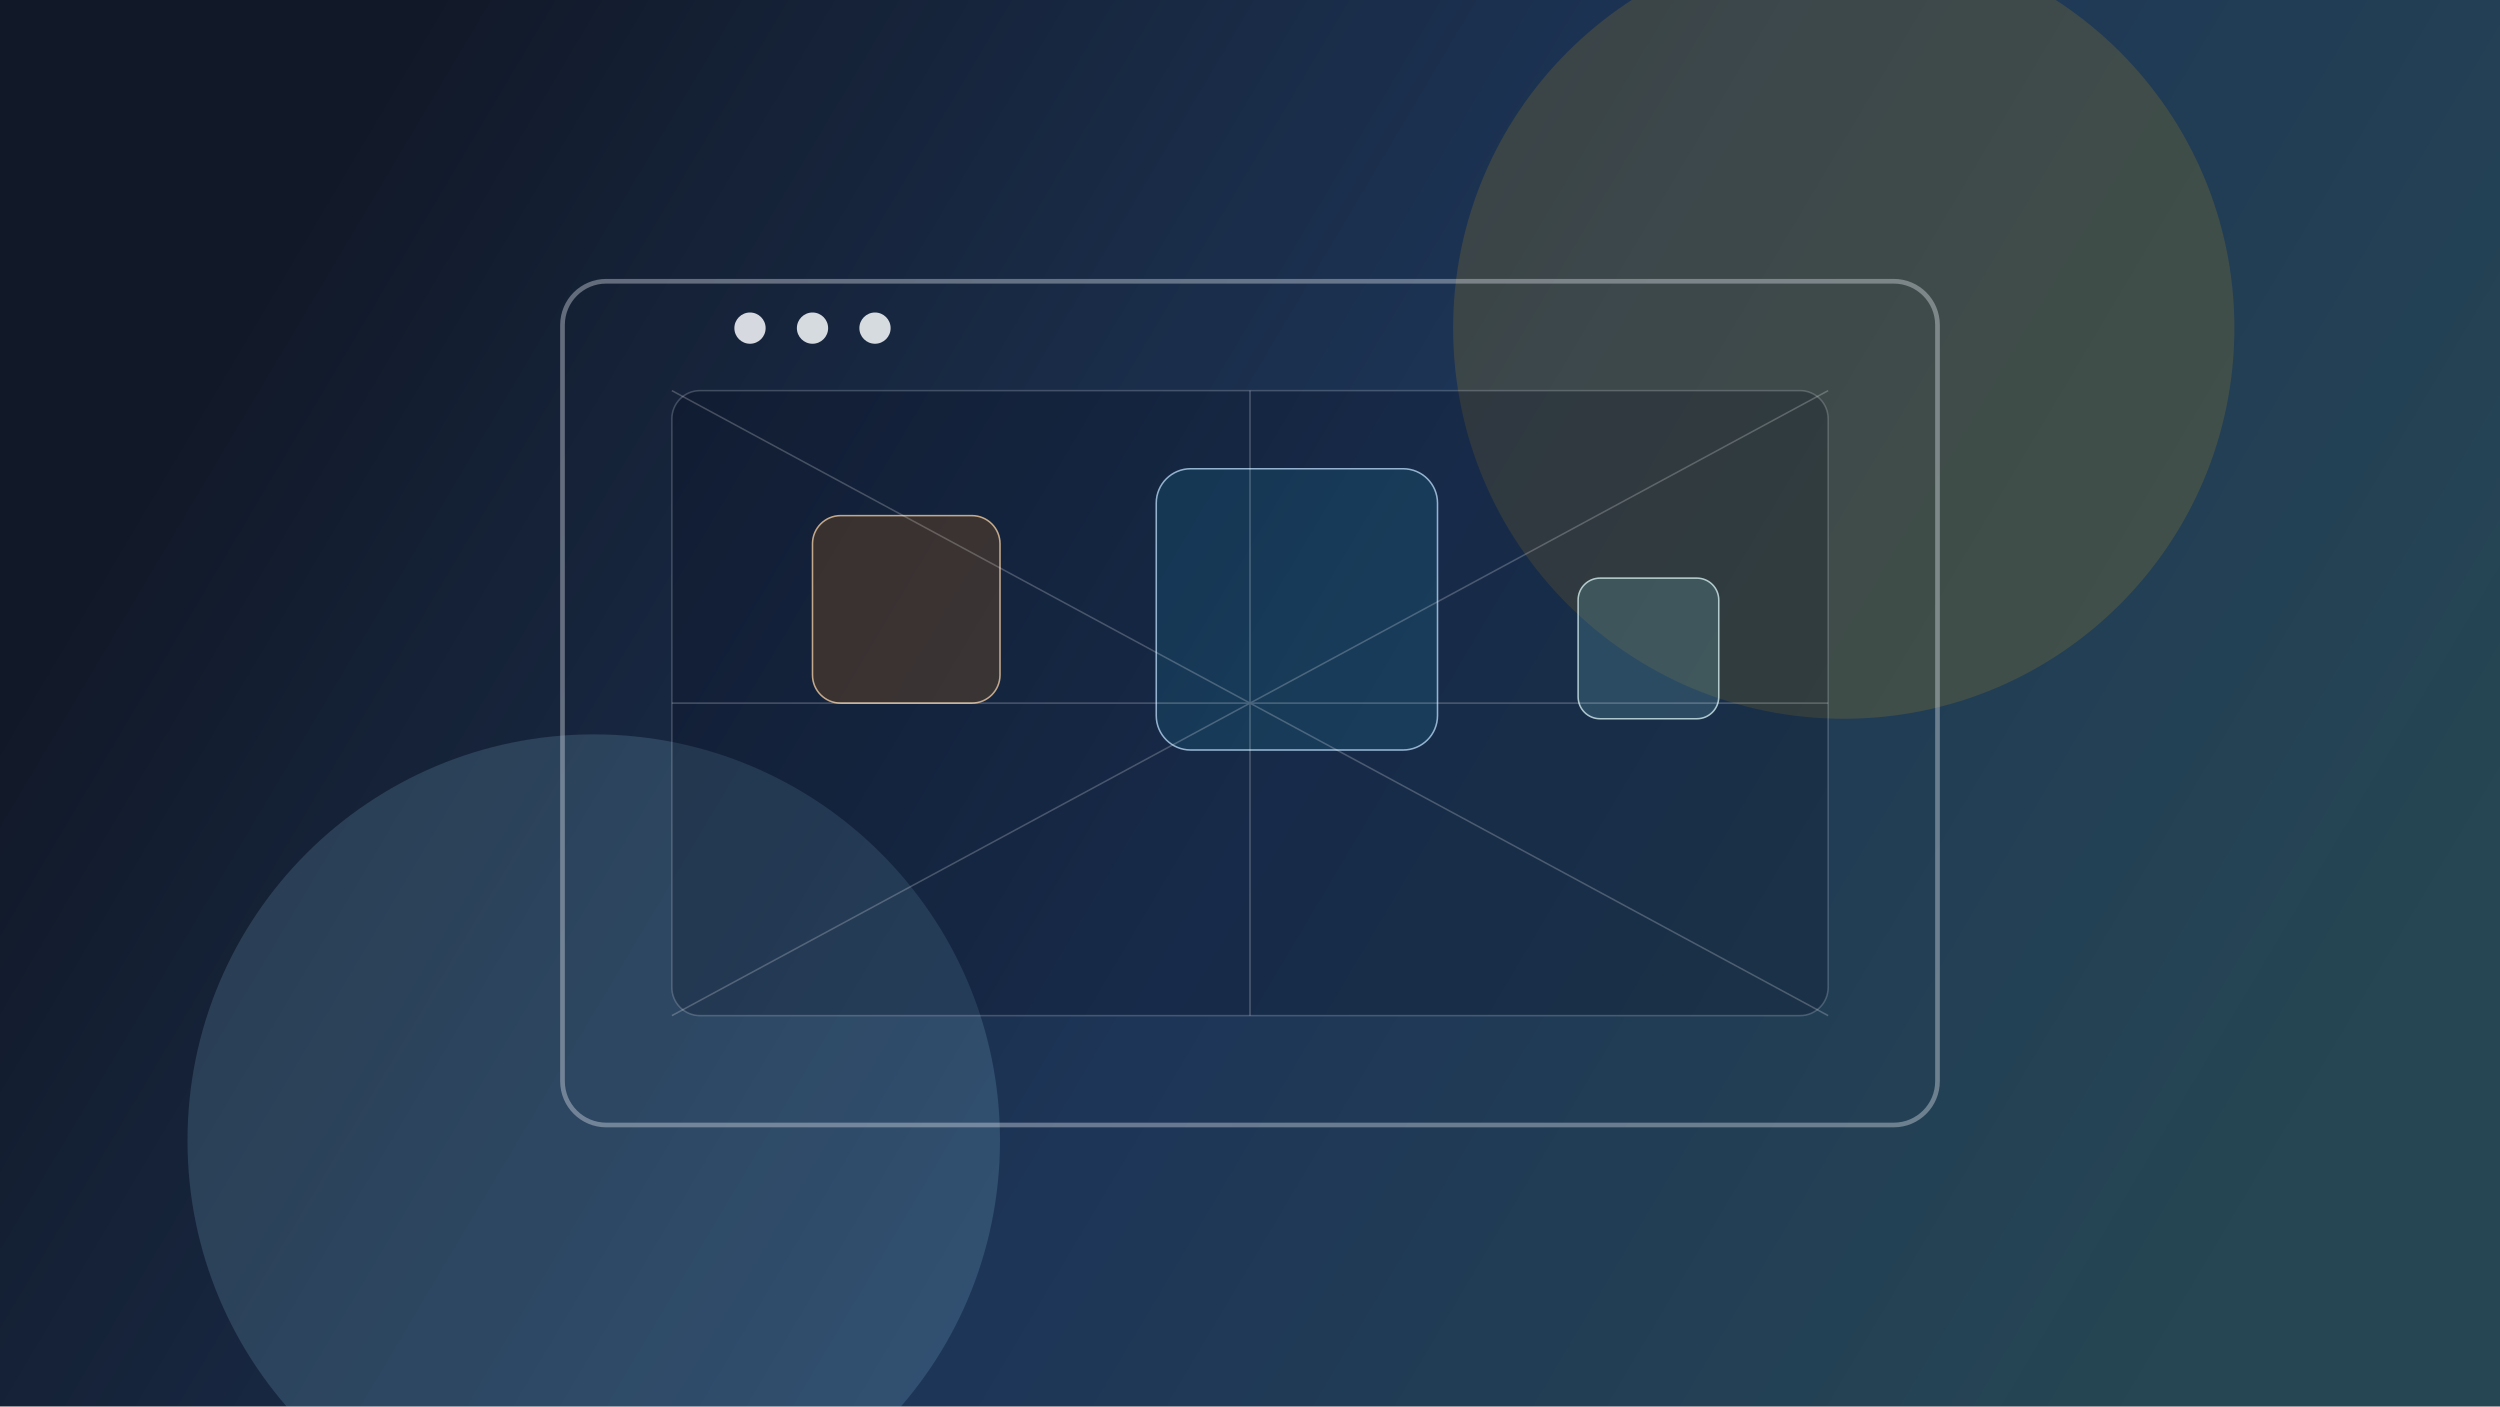
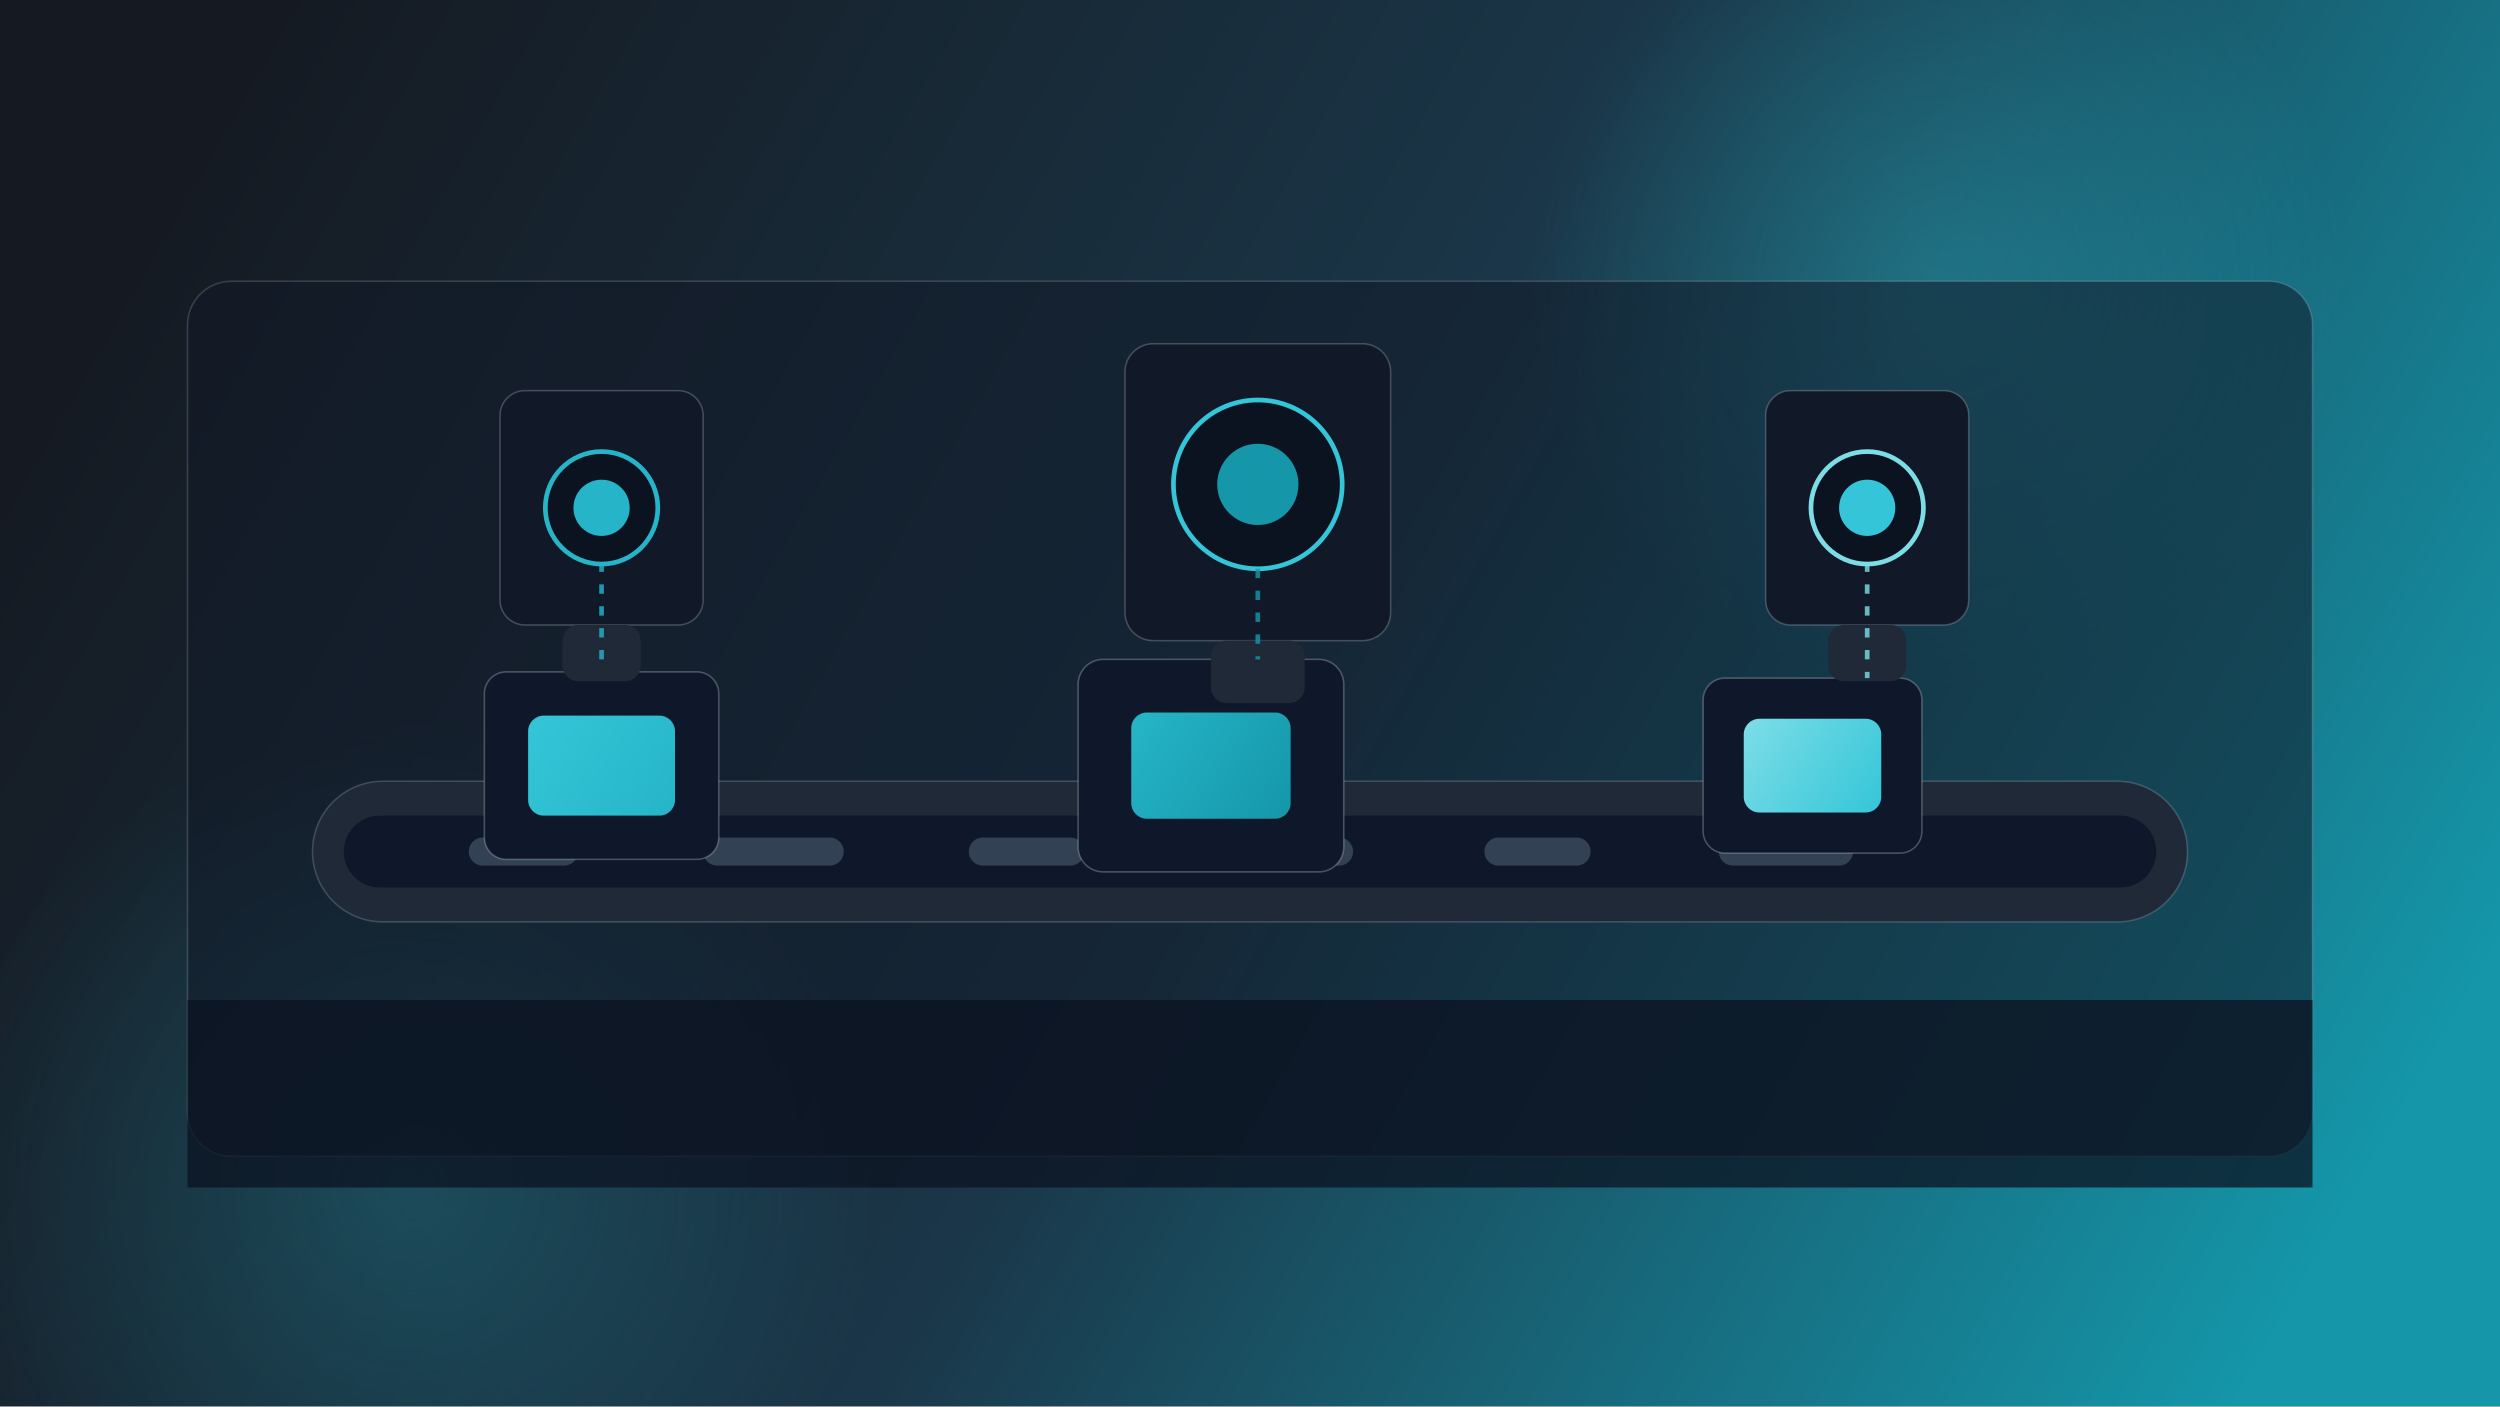
<svg xmlns="http://www.w3.org/2000/svg" width="1600" height="900" viewBox="0 0 1600 900" fill="none">
-   <rect width="1600" height="900" fill="#0F172A" />
+   <rect width="1600" height="900" fill="#0C1622" />
  <rect width="1600" height="900" fill="url(#bg)" />
-   <circle cx="1180" cy="210" r="250" fill="#FFB703" fill-opacity="0.14" />
-   <circle cx="380" cy="730" r="260" fill="#8ECAE6" fill-opacity="0.18" />
-   <rect x="360" y="180" width="880" height="540" rx="28" stroke="#E2E8F0" stroke-opacity="0.38" stroke-width="3" />
-   <rect x="430" y="250" width="740" height="400" rx="18" fill="#020617" fill-opacity="0.22" stroke="#E2E8F0" stroke-opacity="0.22" />
-   <g opacity="0.75">
-     <rect x="520" y="330" width="120" height="120" rx="18" fill="#FB8500" fill-opacity="0.22" stroke="#FFD6A5" />
-     <rect x="740" y="300" width="180" height="180" rx="22" fill="#219EBC" fill-opacity="0.2" stroke="#BDE0FE" />
-     <rect x="1010" y="370" width="90" height="90" rx="14" fill="#90E0EF" fill-opacity="0.22" stroke="#E0FBFC" />
+   <circle cx="1240" cy="180" r="260" fill="url(#glowTop)" />
+   <circle cx="260" cy="760" r="300" fill="url(#glowBottom)" />
+   <rect x="120" y="180" width="1360" height="560" rx="28" fill="#111827" fill-opacity="0.54" stroke="#E2E8F0" stroke-opacity="0.18" />
+   <rect x="120" y="640" width="1360" height="120" fill="#0B1220" fill-opacity="0.75" />
+   <rect x="200" y="500" width="1200" height="90" rx="45" fill="#1F2937" stroke="#CBD5E1" stroke-opacity="0.22" />
+   <rect x="220" y="522" width="1160" height="46" rx="23" fill="#0F172A" />
+   <g fill="#334155">
+     <rect x="300" y="536" width="70" height="18" rx="9" />
+     <rect x="450" y="536" width="90" height="18" rx="9" />
+     <rect x="620" y="536" width="74" height="18" rx="9" />
+     <rect x="770" y="536" width="96" height="18" rx="9" />
+     <rect x="950" y="536" width="68" height="18" rx="9" />
+     <rect x="1100" y="536" width="86" height="18" rx="9" />
  </g>
-   <g opacity="0.22" stroke="#FFFFFF">
-     <path d="M430 250L1170 650" />
-     <path d="M1170 250L430 650" />
-     <path d="M800 250V650" />
-     <path d="M430 450H1170" />
+   <g>
+     <rect x="310" y="430" width="150" height="120" rx="14" fill="#0F172A" stroke="#E2E8F0" stroke-opacity="0.28" />
+     <rect x="338" y="458" width="94" height="64" rx="10" fill="url(#partA)" />
+     <rect x="690" y="422" width="170" height="136" rx="16" fill="#0F172A" stroke="#E2E8F0" stroke-opacity="0.28" />
+     <rect x="724" y="456" width="102" height="68" rx="10" fill="url(#partB)" />
+     <rect x="1090" y="434" width="140" height="112" rx="14" fill="#0F172A" stroke="#E2E8F0" stroke-opacity="0.28" />
+     <rect x="1116" y="460" width="88" height="60" rx="10" fill="url(#partC)" />
  </g>
-   <g fill="#F8FAFC" fill-opacity="0.85">
-     <circle cx="480" cy="210" r="10" />
-     <circle cx="520" cy="210" r="10" />
-     <circle cx="560" cy="210" r="10" />
+   <g>
+     <rect x="320" y="250" width="130" height="150" rx="16" fill="#111827" stroke="#E2E8F0" stroke-opacity="0.24" />
+     <circle cx="385" cy="325" r="36" fill="#0B1220" stroke="#26B5C8" stroke-width="3" />
+     <circle cx="385" cy="325" r="18" fill="#26B5C8" />
+     <rect x="360" y="400" width="50" height="36" rx="10" fill="#1F2937" />
+     <rect x="720" y="220" width="170" height="190" rx="18" fill="#111827" stroke="#E2E8F0" stroke-opacity="0.24" />
+     <circle cx="805" cy="310" r="54" fill="#0B1220" stroke="#34C6D8" stroke-width="3" />
+     <circle cx="805" cy="310" r="26" fill="#1596A9" />
+     <rect x="775" y="410" width="60" height="40" rx="10" fill="#1F2937" />
+     <rect x="1130" y="250" width="130" height="150" rx="16" fill="#111827" stroke="#E2E8F0" stroke-opacity="0.24" />
+     <circle cx="1195" cy="325" r="36" fill="#0B1220" stroke="#7DDDE7" stroke-width="3" />
+     <circle cx="1195" cy="325" r="18" fill="#34C6D8" />
+     <rect x="1170" y="400" width="50" height="36" rx="10" fill="#1F2937" />
+   </g>
+   <g opacity="0.8">
+     <path d="M385 360L385 430" stroke="#26B5C8" stroke-width="3" stroke-dasharray="6 8" />
+     <path d="M805 364L805 422" stroke="#1596A9" stroke-width="3" stroke-dasharray="6 8" />
+     <path d="M1195 360L1195 434" stroke="#7DDDE7" stroke-width="3" stroke-dasharray="6 8" />
  </g>
  <defs>
-     <linearGradient id="bg" x1="180" y1="120" x2="1410" y2="850" gradientUnits="userSpaceOnUse">
-       <stop stop-color="#111827" />
-       <stop offset="0.52" stop-color="#1D3557" />
-       <stop offset="1" stop-color="#264653" />
+     <linearGradient id="bg" x1="130" y1="90" x2="1460" y2="850" gradientUnits="userSpaceOnUse">
+       <stop stop-color="#151A22" />
+       <stop offset="0.5" stop-color="#1A3648" />
+       <stop offset="1" stop-color="#1596A9" />
+     </linearGradient>
+     <radialGradient id="glowTop" cx="0" cy="0" r="1" gradientUnits="userSpaceOnUse" gradientTransform="translate(1240 180) rotate(90) scale(260)">
+       <stop stop-color="#34C6D8" stop-opacity="0.26" />
+       <stop offset="1" stop-color="#34C6D8" stop-opacity="0" />
+     </radialGradient>
+     <radialGradient id="glowBottom" cx="0" cy="0" r="1" gradientUnits="userSpaceOnUse" gradientTransform="translate(260 760) rotate(90) scale(300)">
+       <stop stop-color="#26B5C8" stop-opacity="0.24" />
+       <stop offset="1" stop-color="#26B5C8" stop-opacity="0" />
+     </radialGradient>
+     <linearGradient id="partA" x1="338" y1="458" x2="432" y2="522" gradientUnits="userSpaceOnUse">
+       <stop stop-color="#34C6D8" />
+       <stop offset="1" stop-color="#26B5C8" />
+     </linearGradient>
+     <linearGradient id="partB" x1="724" y1="456" x2="826" y2="524" gradientUnits="userSpaceOnUse">
+       <stop stop-color="#26B5C8" />
+       <stop offset="1" stop-color="#1596A9" />
+     </linearGradient>
+     <linearGradient id="partC" x1="1116" y1="460" x2="1204" y2="520" gradientUnits="userSpaceOnUse">
+       <stop stop-color="#7DDDE7" />
+       <stop offset="1" stop-color="#34C6D8" />
    </linearGradient>
  </defs>
</svg>
